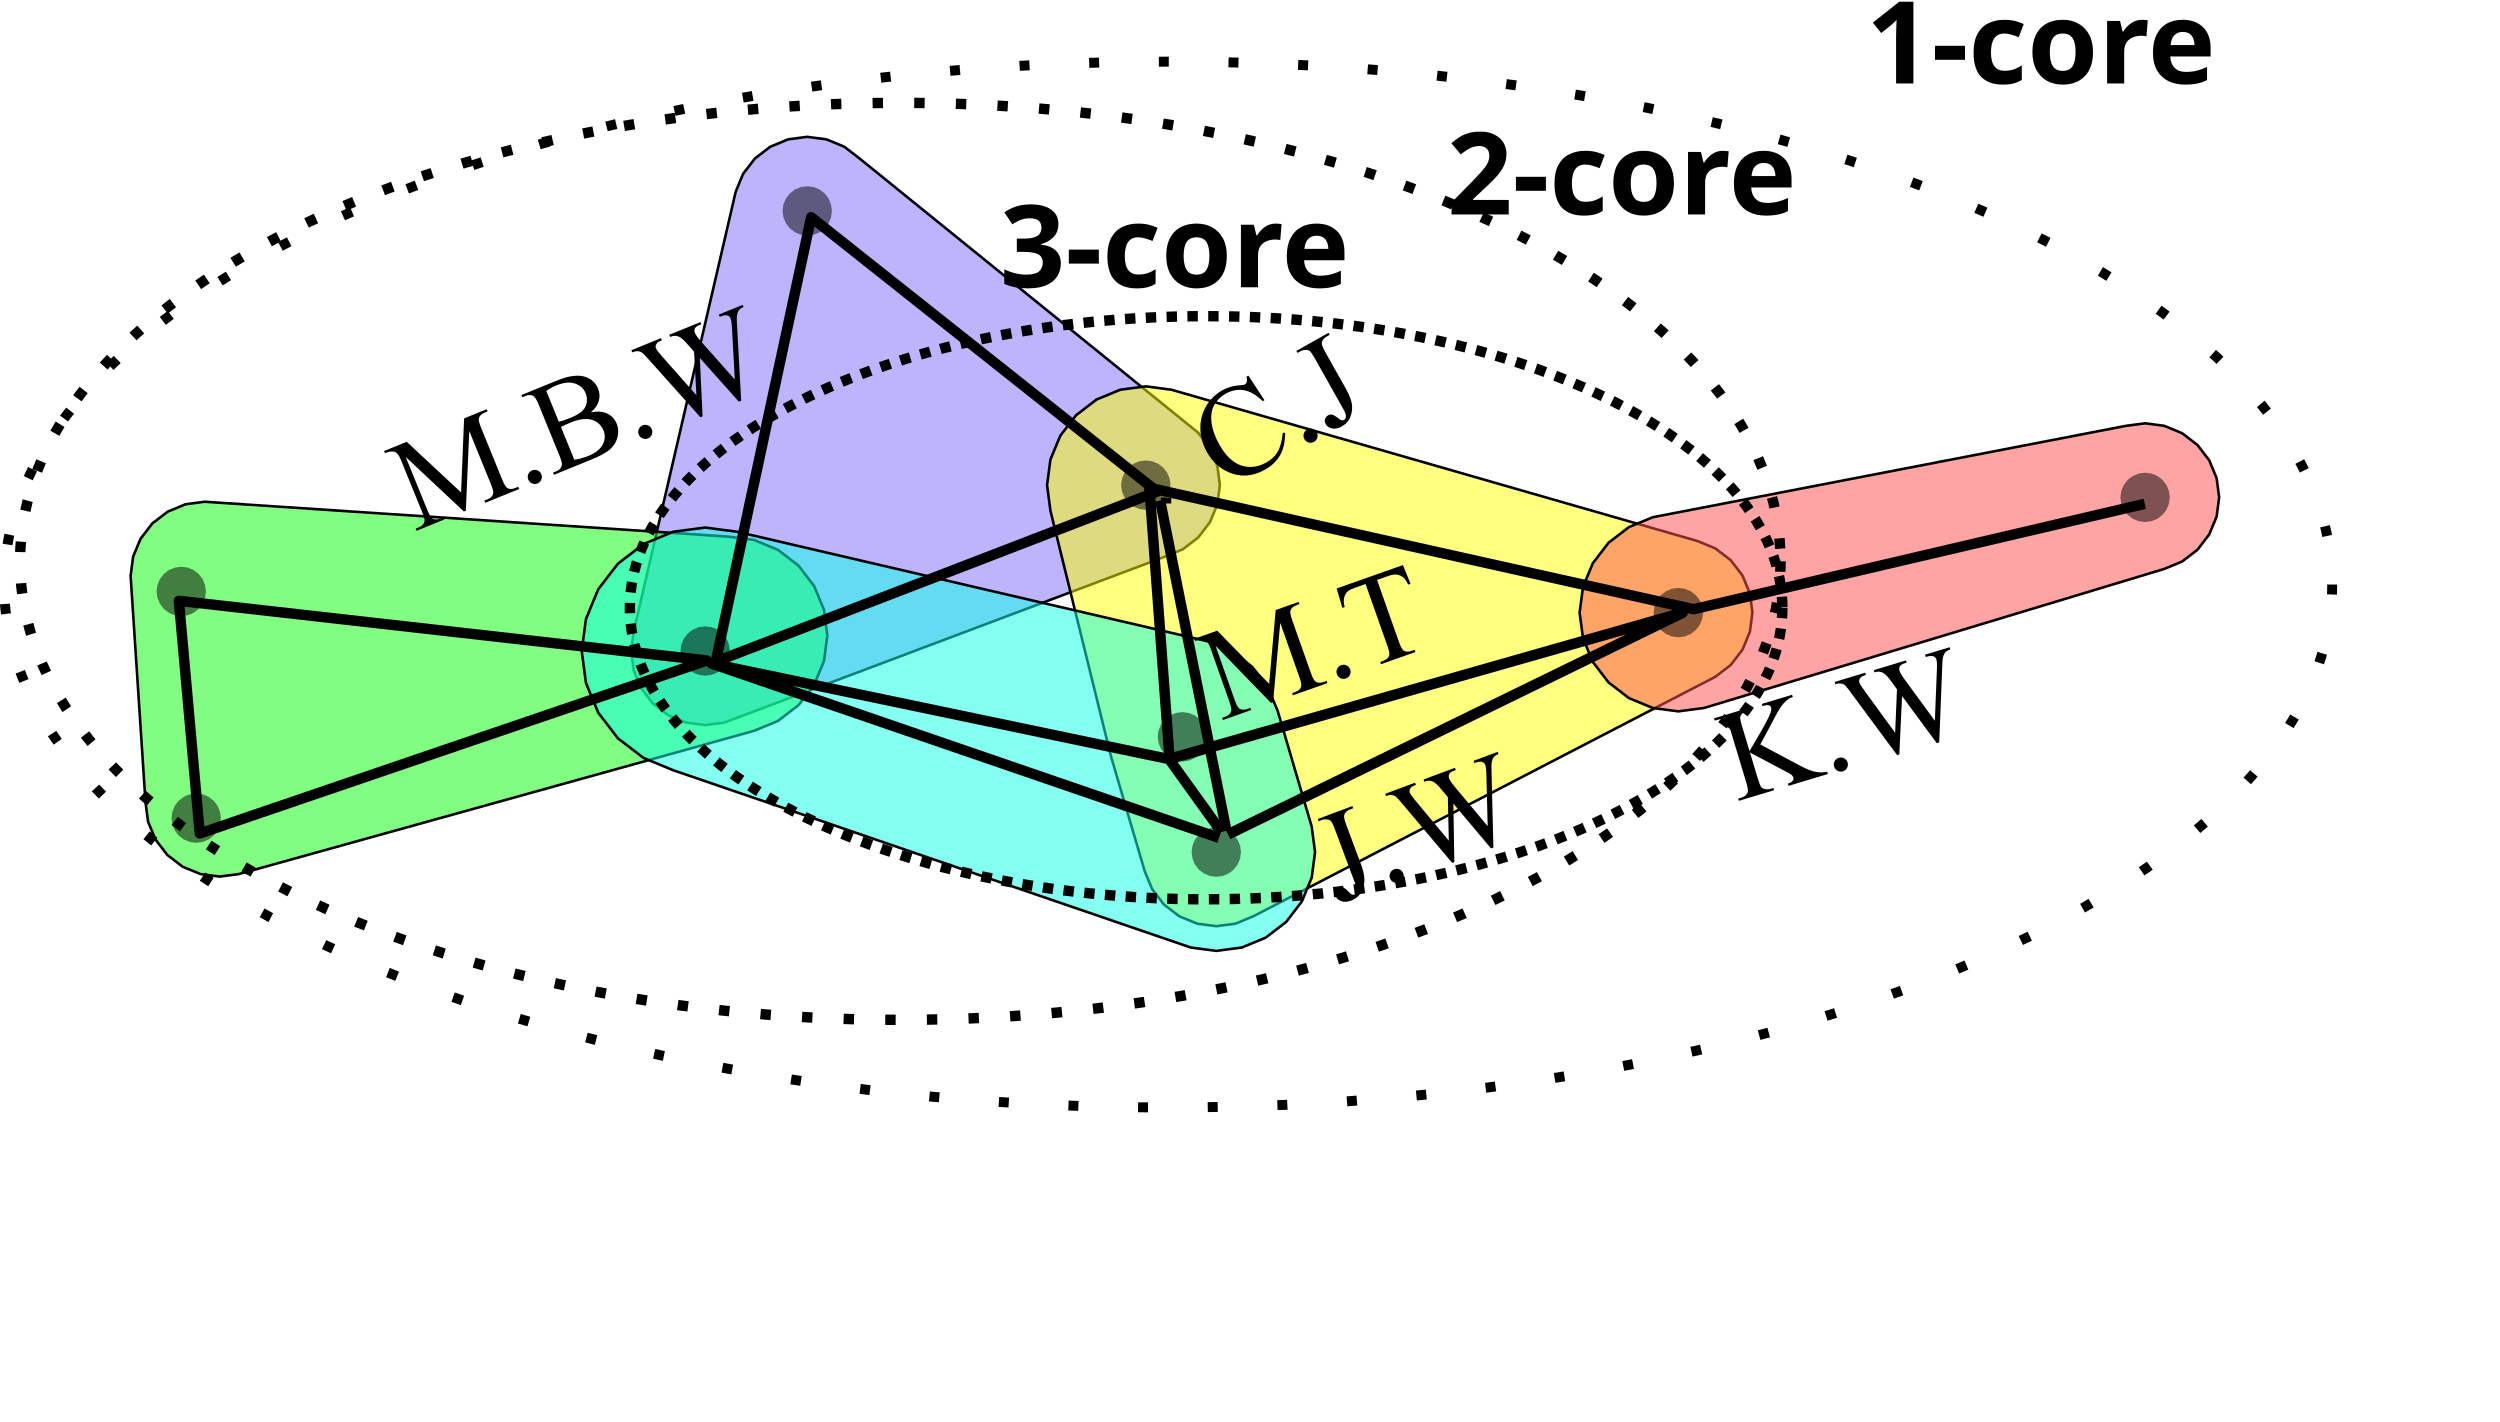
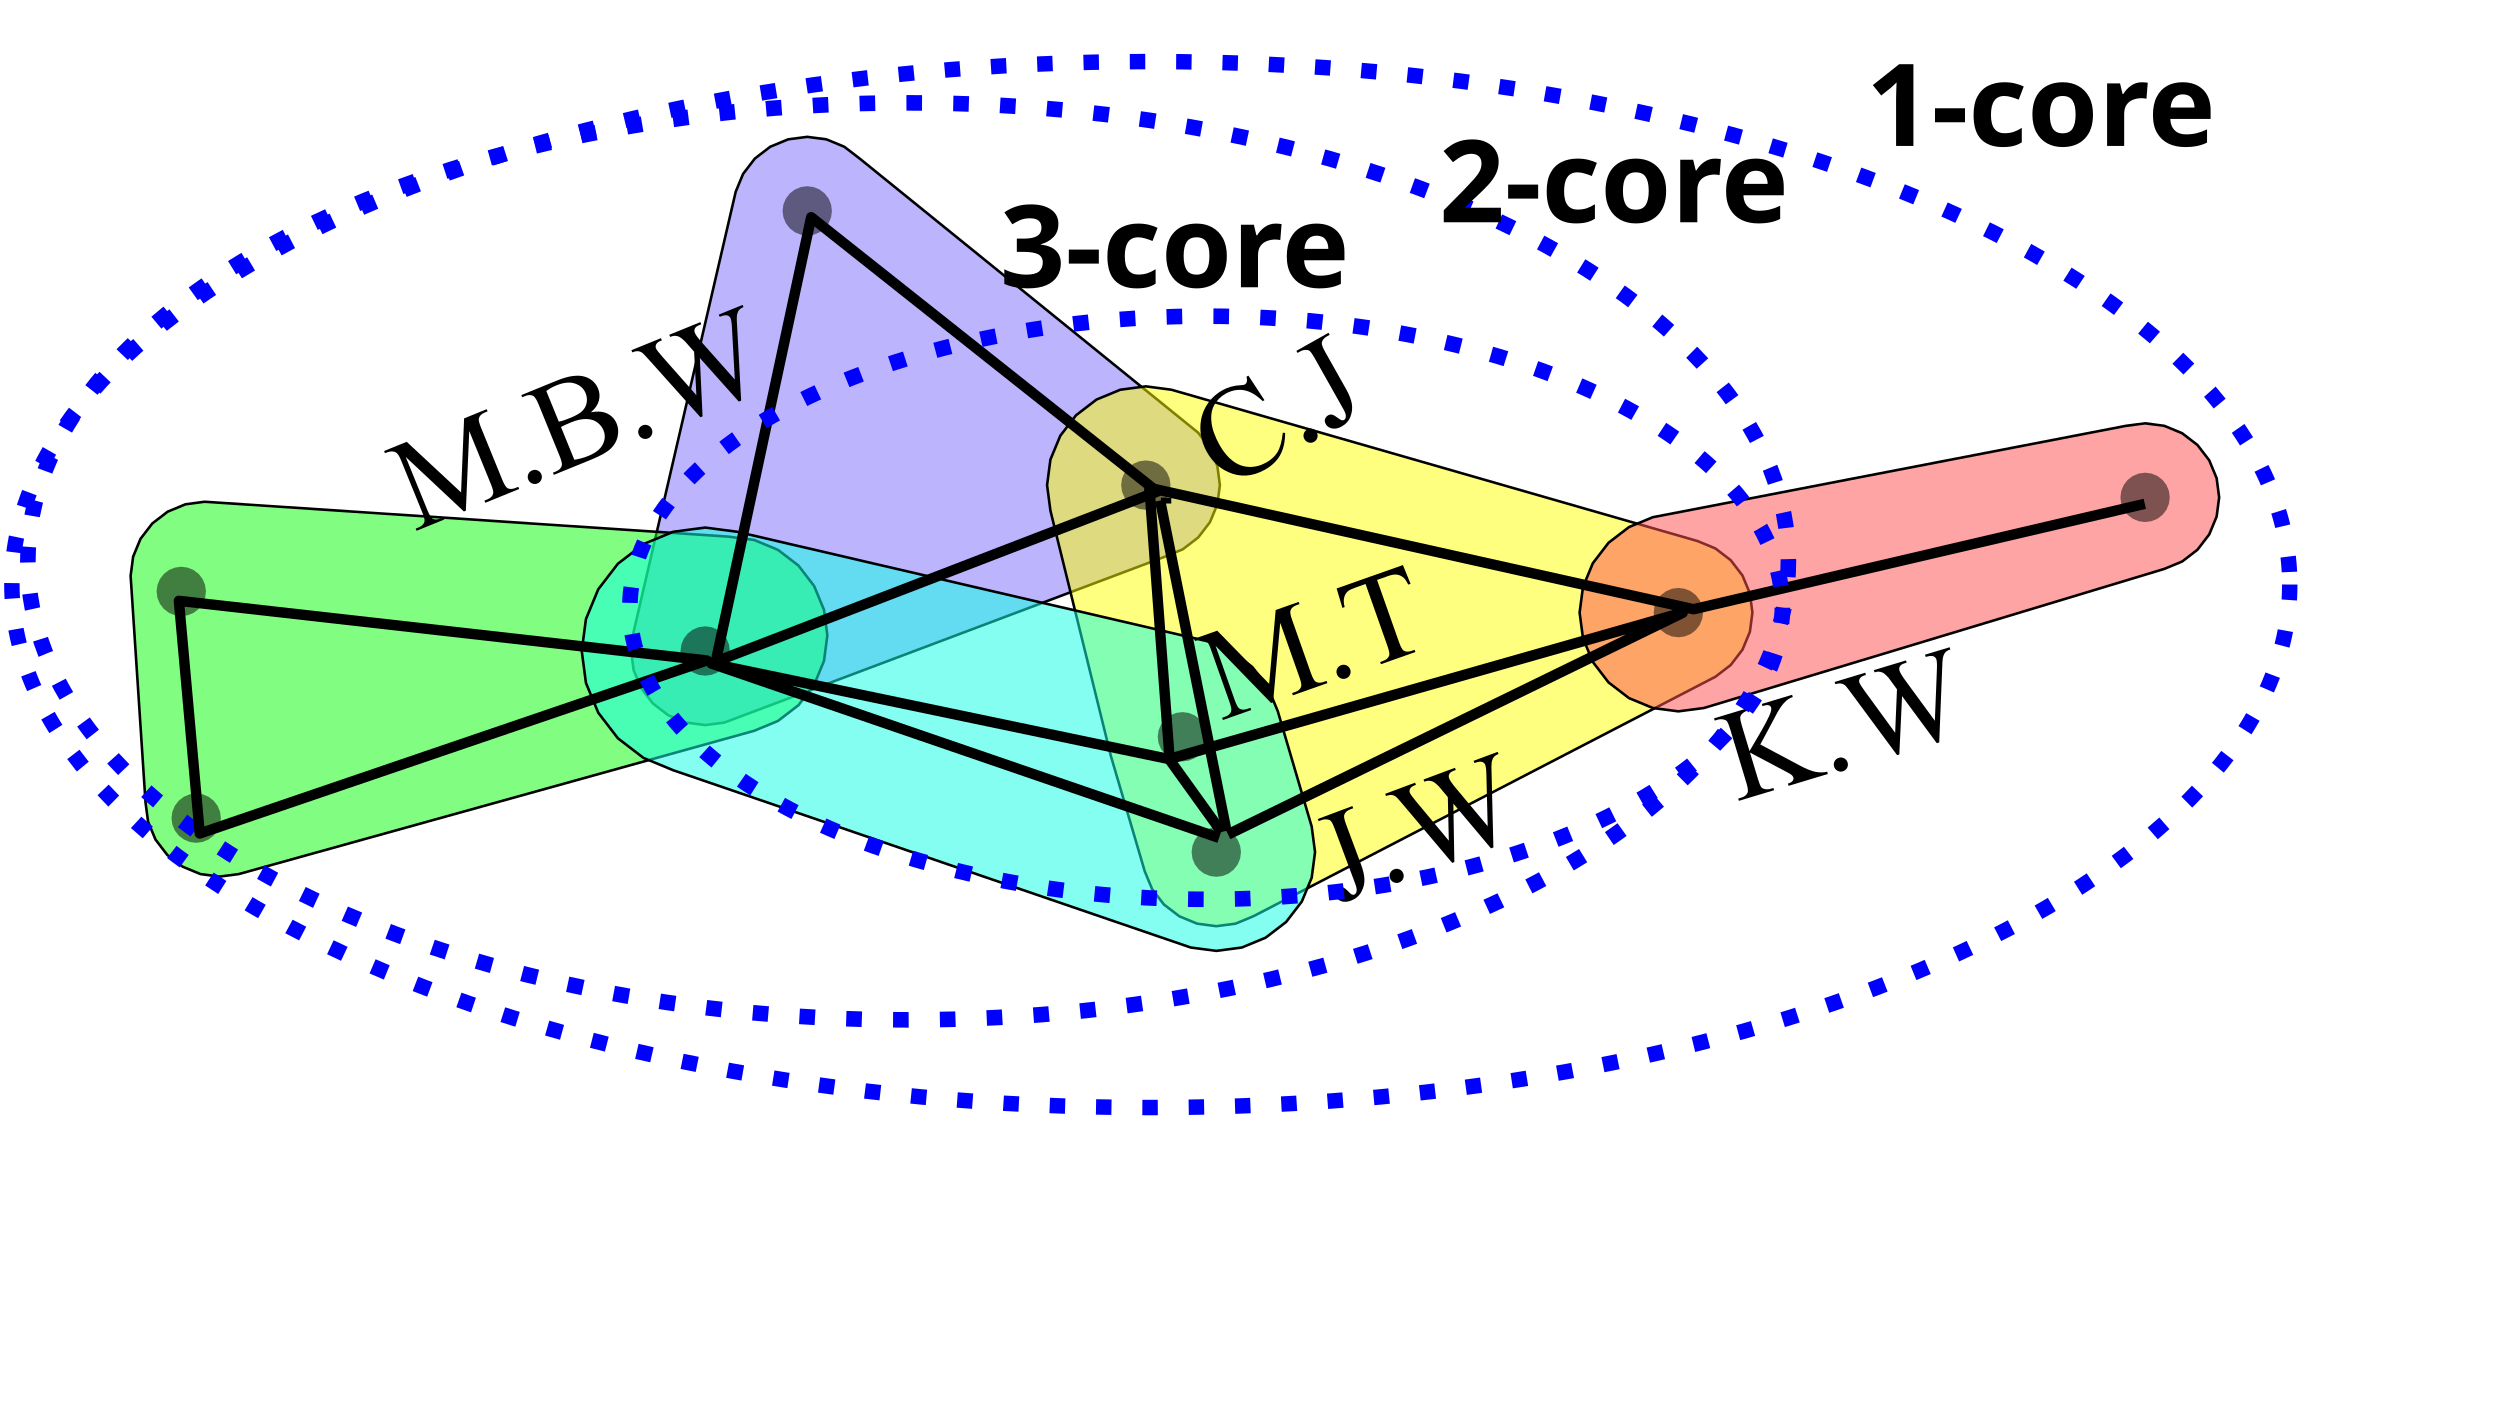
<svg xmlns="http://www.w3.org/2000/svg" version="1.1" id="svg98146" width="640.505" height="364.232" viewBox="0 0 640.505 364.232">
  <defs id="defs98150">
    <clipPath clipPathUnits="userSpaceOnUse" id="clipPath98164">
      <path d="M 0.309,0 H 446.707 V 274 H 0.309 Z" id="path98162" />
    </clipPath>
    <clipPath clipPathUnits="userSpaceOnUse" id="clipPath98172">
      <path d="M 0,0 H 481 V 274 H 0 Z" id="path98170" />
    </clipPath>
    <clipPath clipPathUnits="userSpaceOnUse" id="clipPath98190">
      <path d="M 0,0 H 481 V 274 H 0 Z" id="path98188" />
    </clipPath>
    <clipPath clipPathUnits="userSpaceOnUse" id="clipPath98208">
      <path d="M 0,0 H 481 V 274 H 0 Z" id="path98206" />
    </clipPath>
    <clipPath clipPathUnits="userSpaceOnUse" id="clipPath98226">
      <path d="M 4.809,0 H 451.207 V 274 H 4.809 Z" id="path98224" />
    </clipPath>
    <clipPath clipPathUnits="userSpaceOnUse" id="clipPath98234">
      <path d="M 0,0 H 481 V 274 H 0 Z" id="path98232" />
    </clipPath>
    <clipPath clipPathUnits="userSpaceOnUse" id="clipPath98252">
      <path d="M 0.309,0 H 446.707 V 274 H 0.309 Z" id="path98250" />
    </clipPath>
    <clipPath clipPathUnits="userSpaceOnUse" id="clipPath98260">
      <path d="M 0,0 H 481 V 274 H 0 Z" id="path98258" />
    </clipPath>
    <clipPath clipPathUnits="userSpaceOnUse" id="clipPath98278">
      <path d="M 0,0 H 481 V 274 H 0 Z" id="path98276" />
    </clipPath>
    <clipPath clipPathUnits="userSpaceOnUse" id="clipPath98294">
      <path d="M 0,0 H 481 V 274 H 0 Z" id="path98292" />
    </clipPath>
    <clipPath clipPathUnits="userSpaceOnUse" id="clipPath98310">
      <path d="M 0,0 H 481 V 274 H 0 Z" id="path98308" />
    </clipPath>
    <clipPath clipPathUnits="userSpaceOnUse" id="clipPath98326">
      <path d="M 0,0 H 481 V 274 H 0 Z" id="path98324" />
    </clipPath>
    <clipPath clipPathUnits="userSpaceOnUse" id="clipPath98342">
      <path d="M 0,0 H 481 V 274 H 0 Z" id="path98340" />
    </clipPath>
    <clipPath clipPathUnits="userSpaceOnUse" id="clipPath98358">
      <path d="M 0,0 H 481 V 274 H 0 Z" id="path98356" />
    </clipPath>
    <clipPath clipPathUnits="userSpaceOnUse" id="clipPath98374">
      <path d="M 0,0 H 481 V 274 H 0 Z" id="path98372" />
    </clipPath>
    <clipPath clipPathUnits="userSpaceOnUse" id="clipPath98390">
      <path d="M 0,0 H 481 V 274 H 0 Z" id="path98388" />
    </clipPath>
    <clipPath clipPathUnits="userSpaceOnUse" id="clipPath98406">
      <path d="M 0,0 H 481 V 274 H 0 Z" id="path98404" />
    </clipPath>
  </defs>
  <g id="g98154" transform="matrix(1.333333,0,0,1.333333,0,9.1057935e-6)">
    <g id="g98156" />
    <g id="g98158">
      <g id="g98160" clip-path="url(#clipPath98164)">
        <g id="g98166">
          <g id="g98168" />
          <g id="g98182">
            <g clip-path="url(#clipPath98172)" id="g98180">
              <g id="g98178">
                <path d="m 121.754,121.406 -0.484,3.684 0.484,3.683 1.422,3.434 2.262,2.949 2.945,2.262 3.433,1.422 3.684,0.484 3.684,-0.484 84.671,-31.879 3.43,-1.422 2.949,-2.262 2.262,-2.945 1.422,-3.434 0.484,-3.683 -0.484,-3.684 -1.422,-3.433 -2.262,-2.946 -65.058,-52.691 -2.946,-2.262 -3.433,-1.422 -3.684,-0.484 -3.683,0.484 -3.434,1.422 -2.945,2.262 -2.262,2.945 -1.422,3.434 z" style="fill:#8578fd;fill-opacity:0.549;fill-rule:nonzero;stroke:none" id="path98174" />
                <path d="m 121.754,121.406 -0.484,3.684 0.484,3.683 1.422,3.434 2.262,2.949 2.945,2.262 3.433,1.422 3.684,0.484 3.684,-0.484 84.671,-31.879 3.43,-1.422 2.949,-2.262 2.262,-2.945 1.422,-3.434 0.484,-3.683 -0.484,-3.684 -1.422,-3.433 -2.262,-2.946 -65.058,-52.691 -2.946,-2.262 -3.433,-1.422 -3.684,-0.484 -3.683,0.484 -3.434,1.422 -2.945,2.262 -2.262,2.945 -1.422,3.434 z" style="fill:none;stroke:#000000;stroke-width:0.5;stroke-linecap:butt;stroke-linejoin:round;stroke-miterlimit:4;stroke-dasharray:none;stroke-opacity:1" id="path98176" />
              </g>
            </g>
          </g>
        </g>
        <g id="g98184">
          <g id="g98186" />
          <g id="g98200">
            <g clip-path="url(#clipPath98190)" id="g98198">
              <g id="g98196">
                <path d="m 326.184,103.965 -101.102,-29.078 -4.91,-0.649 -4.914,0.649 -4.574,1.894 -3.93,3.016 -3.016,3.93 -1.898,4.578 -0.645,4.91 0.645,4.91 11.613,47.133 6.512,22.164 1.422,3.433 2.261,2.946 2.95,2.262 3.433,1.421 3.684,0.485 3.683,-0.485 3.43,-1.421 88.789,-46.024 2.946,-2.262 2.261,-2.949 1.422,-3.433 0.484,-3.684 -0.484,-3.684 -1.422,-3.429 -2.261,-2.95 -2.946,-2.261 z" style="fill:#ffff00;fill-opacity:0.5;fill-rule:nonzero;stroke:none" id="path98192" />
                <path d="m 326.184,103.965 -101.102,-29.078 -4.91,-0.649 -4.914,0.649 -4.574,1.894 -3.93,3.016 -3.016,3.93 -1.898,4.578 -0.645,4.91 0.645,4.91 11.613,47.133 6.512,22.164 1.422,3.433 2.261,2.946 2.95,2.262 3.433,1.421 3.684,0.485 3.683,-0.485 3.43,-1.421 88.789,-46.024 2.946,-2.262 2.261,-2.949 1.422,-3.433 0.484,-3.684 -0.484,-3.684 -1.422,-3.429 -2.261,-2.95 -2.946,-2.261 z" style="fill:none;stroke:#000000;stroke-width:0.5;stroke-linecap:butt;stroke-linejoin:round;stroke-miterlimit:4;stroke-dasharray:none;stroke-opacity:1" id="path98194" />
              </g>
            </g>
          </g>
        </g>
        <g id="g98202">
          <g id="g98204" />
          <g id="g98218">
            <g clip-path="url(#clipPath98208)" id="g98216">
              <g id="g98214">
                <path d="m 408.5,81.824 -90.91,17.559 -4.578,1.894 -3.93,3.016 -3.016,3.93 -1.894,4.578 -0.649,4.91 0.649,4.914 1.894,4.574 3.016,3.93 3.93,3.016 4.578,1.898 4.91,0.645 4.91,-0.645 88.457,-26.727 3.434,-1.421 2.945,-2.262 2.262,-2.945 1.422,-3.434 0.484,-3.684 -0.484,-3.683 -1.422,-3.434 -2.262,-2.945 -2.945,-2.262 -3.434,-1.422 -3.683,-0.484 z" style="fill:#fd5252;fill-opacity:0.525;fill-rule:nonzero;stroke:none" id="path98210" />
                <path d="m 408.5,81.824 -90.91,17.559 -4.578,1.894 -3.93,3.016 -3.016,3.93 -1.894,4.578 -0.649,4.91 0.649,4.914 1.894,4.574 3.016,3.93 3.93,3.016 4.578,1.898 4.91,0.645 4.91,-0.645 88.457,-26.727 3.434,-1.421 2.945,-2.262 2.262,-2.945 1.422,-3.434 0.484,-3.684 -0.484,-3.683 -1.422,-3.434 -2.262,-2.945 -2.945,-2.262 -3.434,-1.422 -3.683,-0.484 z" style="fill:none;stroke:#000000;stroke-width:0.5;stroke-linecap:butt;stroke-linejoin:round;stroke-miterlimit:4;stroke-dasharray:none;stroke-opacity:1" id="path98212" />
              </g>
            </g>
          </g>
        </g>
      </g>
    </g>
    <g id="g98220">
      <g id="g98222" clip-path="url(#clipPath98226)">
        <g id="g98228">
          <g id="g98230" />
          <g id="g98244">
            <g clip-path="url(#clipPath98234)" id="g98242">
              <g id="g98240">
                <path d="M 140,103.117 39.328,96.41 l -3.683,0.488 -3.43,1.422 -2.949,2.262 -2.262,2.945 -1.422,3.434 -0.484,3.684 2.867,43.558 0.488,3.684 1.422,3.433 2.262,2.95 2.945,2.261 3.434,1.422 3.683,0.485 3.684,-0.485 99.027,-27.531 4.578,-1.895 3.93,-3.015 3.016,-3.934 1.898,-4.574 0.645,-4.914 -0.645,-4.91 -1.898,-4.575 -3.016,-3.933 -3.93,-3.016 -4.578,-1.894 z" style="fill:#13fd13;fill-opacity:0.533;fill-rule:nonzero;stroke:none" id="path98236" />
                <path d="M 140,103.117 39.328,96.41 l -3.683,0.488 -3.43,1.422 -2.949,2.262 -2.262,2.945 -1.422,3.434 -0.484,3.684 2.867,43.558 0.488,3.684 1.422,3.433 2.262,2.95 2.945,2.261 3.434,1.422 3.683,0.485 3.684,-0.485 99.027,-27.531 4.578,-1.895 3.93,-3.015 3.016,-3.934 1.898,-4.574 0.645,-4.914 -0.645,-4.91 -1.898,-4.575 -3.016,-3.933 -3.93,-3.016 -4.578,-1.894 z" style="fill:none;stroke:#000000;stroke-width:0.5;stroke-linecap:butt;stroke-linejoin:round;stroke-miterlimit:4;stroke-dasharray:none;stroke-opacity:1" id="path98238" />
              </g>
            </g>
          </g>
        </g>
      </g>
    </g>
    <g id="g98246">
      <g id="g98248" clip-path="url(#clipPath98252)">
        <g id="g98254">
          <g id="g98256" />
          <g id="g98270">
            <g clip-path="url(#clipPath98260)" id="g98268">
              <g id="g98266">
                <path d="m 236.688,125.141 -4.579,-1.899 -90.468,-21.062 -6.141,-0.809 -6.141,0.809 -5.718,2.371 -4.914,3.769 -3.77,4.91 -2.367,5.723 -0.809,6.137 0.809,6.14 2.367,5.723 3.77,4.91 4.914,3.77 5.718,2.371 99.442,34.062 4.914,0.649 4.91,-0.649 4.574,-1.894 3.934,-3.016 3.015,-3.929 1.895,-4.579 0.645,-4.91 -0.645,-4.91 -6.516,-22.164 -1.894,-4.578 -3.016,-3.93 z" style="fill:#13fde2;fill-opacity:0.522;fill-rule:nonzero;stroke:none" id="path98262" />
                <path d="m 236.688,125.141 -4.579,-1.899 -90.468,-21.062 -6.141,-0.809 -6.141,0.809 -5.718,2.371 -4.914,3.769 -3.77,4.91 -2.367,5.723 -0.809,6.137 0.809,6.14 2.367,5.723 3.77,4.91 4.914,3.77 5.718,2.371 99.442,34.062 4.914,0.649 4.91,-0.649 4.574,-1.894 3.934,-3.016 3.015,-3.929 1.895,-4.579 0.645,-4.91 -0.645,-4.91 -6.516,-22.164 -1.894,-4.578 -3.016,-3.93 z" style="fill:none;stroke:#000000;stroke-width:0.5;stroke-linecap:butt;stroke-linejoin:round;stroke-miterlimit:4;stroke-dasharray:none;stroke-opacity:1" id="path98264" />
              </g>
            </g>
          </g>
        </g>
        <g id="g98272">
          <g id="g98274" />
          <g id="g98286">
            <g clip-path="url(#clipPath98278)" id="g98284">
              <g id="g98282">
                <path d="m 224.914,93.215 -0.16,-1.227 -0.477,-1.144 -0.754,-0.985 -0.98,-0.754 -1.145,-0.472 -1.226,-0.16 -1.231,0.16 -1.144,0.472 -0.981,0.754 -0.753,0.985 -0.473,1.144 -0.164,1.227 0.164,1.226 0.473,1.145 0.753,0.984 0.981,0.754 1.144,0.473 1.231,0.164 1.226,-0.164 1.145,-0.473 0.98,-0.754 0.754,-0.984 0.477,-1.145 z" style="fill:#000000;fill-opacity:0.5;fill-rule:nonzero;stroke:none" id="path98280" />
              </g>
            </g>
          </g>
        </g>
        <g id="g98288">
          <g id="g98290" />
          <g id="g98302">
            <g clip-path="url(#clipPath98294)" id="g98300">
              <g id="g98298">
                <path d="m 140.246,125.09 -0.164,-1.227 -0.473,-1.144 -0.754,-0.981 -0.984,-0.754 -1.144,-0.476 -1.227,-0.16 -1.227,0.16 -1.144,0.476 -0.984,0.754 -0.754,0.981 -0.473,1.144 -0.16,1.227 0.16,1.23 0.473,1.145 0.754,0.98 0.984,0.754 1.144,0.477 1.227,0.16 1.227,-0.16 1.144,-0.477 0.984,-0.754 0.754,-0.98 0.473,-1.145 z" style="fill:#000000;fill-opacity:0.5;fill-rule:nonzero;stroke:none" id="path98296" />
              </g>
            </g>
          </g>
        </g>
        <g id="g98304">
          <g id="g98306" />
          <g id="g98318">
            <g clip-path="url(#clipPath98310)" id="g98316">
              <g id="g98314">
                <path d="m 159.855,40.523 -0.16,-1.226 -0.472,-1.145 -0.754,-0.984 -0.985,-0.754 -1.144,-0.473 -1.227,-0.16 -1.226,0.16 -1.145,0.473 -0.984,0.754 -0.754,0.984 -0.473,1.145 -0.164,1.226 0.164,1.227 0.473,1.145 0.754,0.984 0.984,0.754 1.145,0.472 1.226,0.165 1.227,-0.165 1.144,-0.472 0.985,-0.754 0.754,-0.984 0.472,-1.145 z" style="fill:#000000;fill-opacity:0.5;fill-rule:nonzero;stroke:none" id="path98312" />
              </g>
            </g>
          </g>
        </g>
        <g id="g98320">
          <g id="g98322" />
          <g id="g98334">
            <g clip-path="url(#clipPath98326)" id="g98332">
              <g id="g98330">
                <path d="m 238.457,163.738 -0.16,-1.226 -0.477,-1.145 -0.754,-0.984 -0.98,-0.754 -1.145,-0.473 -1.226,-0.164 -1.231,0.164 -1.144,0.473 -0.981,0.754 -0.754,0.984 -0.476,1.145 -0.16,1.226 0.16,1.227 0.476,1.144 0.754,0.985 0.981,0.754 1.144,0.472 1.231,0.16 1.226,-0.16 1.145,-0.472 0.98,-0.754 0.754,-0.985 0.477,-1.144 z" style="fill:#000000;fill-opacity:0.5;fill-rule:nonzero;stroke:none" id="path98328" />
              </g>
            </g>
          </g>
        </g>
        <g id="g98336">
          <g id="g98338" />
          <g id="g98350">
            <g clip-path="url(#clipPath98342)" id="g98348">
              <g id="g98346">
                <path d="m 327.246,117.711 -0.164,-1.227 -0.473,-1.144 -0.754,-0.981 -0.984,-0.754 -1.144,-0.476 -1.227,-0.16 -1.227,0.16 -1.144,0.476 -0.984,0.754 -0.754,0.981 -0.473,1.144 -0.16,1.227 0.16,1.23 0.473,1.145 0.754,0.98 0.984,0.754 1.144,0.473 1.227,0.164 1.227,-0.164 1.144,-0.473 0.984,-0.754 0.754,-0.98 0.473,-1.145 z" style="fill:#000000;fill-opacity:0.5;fill-rule:nonzero;stroke:none" id="path98344" />
              </g>
            </g>
          </g>
        </g>
        <g id="g98352">
          <g id="g98354" />
          <g id="g98366">
            <g clip-path="url(#clipPath98358)" id="g98364">
              <g id="g98362">
                <path d="m 231.945,141.574 -0.164,-1.226 -0.472,-1.145 -0.754,-0.984 -0.985,-0.754 -1.144,-0.473 -1.227,-0.164 -1.226,0.164 -1.145,0.473 -0.984,0.754 -0.754,0.984 -0.473,1.145 -0.16,1.226 0.16,1.227 0.473,1.144 0.754,0.985 0.984,0.754 1.145,0.472 1.226,0.16 1.227,-0.16 1.144,-0.472 0.985,-0.754 0.754,-0.985 0.472,-1.144 z" style="fill:#000000;fill-opacity:0.5;fill-rule:nonzero;stroke:none" id="path98360" />
              </g>
            </g>
          </g>
        </g>
        <g id="g98368">
          <g id="g98370" />
          <g id="g98382">
            <g clip-path="url(#clipPath98374)" id="g98380">
              <g id="g98378">
                <path d="m 416.926,95.57 -0.16,-1.226 -0.473,-1.145 -0.754,-0.984 -0.984,-0.754 -1.145,-0.473 -1.226,-0.16 -1.227,0.16 -1.144,0.473 -0.985,0.754 -0.754,0.984 -0.472,1.145 -0.161,1.226 0.161,1.227 0.472,1.144 0.754,0.985 0.985,0.754 1.144,0.472 1.227,0.164 1.226,-0.164 1.145,-0.472 0.984,-0.754 0.754,-0.985 0.473,-1.144 z" style="fill:#000000;fill-opacity:0.5;fill-rule:nonzero;stroke:none" id="path98376" />
              </g>
            </g>
          </g>
        </g>
        <g id="g98384">
          <g id="g98386" />
          <g id="g98398">
            <g clip-path="url(#clipPath98390)" id="g98396">
              <g id="g98394">
                <path d="m 42.441,157.203 -0.16,-1.226 -0.472,-1.145 -0.754,-0.98 -0.985,-0.754 -1.144,-0.477 -1.227,-0.16 -1.226,0.16 -1.145,0.477 -0.984,0.754 -0.754,0.98 -0.473,1.145 -0.164,1.226 0.164,1.231 0.473,1.144 0.754,0.981 0.984,0.754 1.145,0.472 1.226,0.164 1.227,-0.164 1.144,-0.472 0.985,-0.754 0.754,-0.981 0.472,-1.144 z" style="fill:#000000;fill-opacity:0.5;fill-rule:nonzero;stroke:none" id="path98392" />
              </g>
            </g>
          </g>
        </g>
        <g id="g98400">
          <g id="g98402" />
          <g id="g98414">
            <g clip-path="url(#clipPath98406)" id="g98412">
              <g id="g98410">
                <path d="m 39.574,113.645 -0.164,-1.227 -0.472,-1.145 -0.754,-0.984 -0.981,-0.754 -1.144,-0.472 -1.231,-0.165 -1.226,0.165 -1.145,0.472 -0.98,0.754 -0.754,0.984 -0.477,1.145 -0.16,1.227 0.16,1.226 0.477,1.145 0.754,0.984 0.98,0.754 1.145,0.473 1.226,0.16 1.231,-0.16 1.144,-0.473 0.981,-0.754 0.754,-0.984 0.472,-1.145 z" style="fill:#000000;fill-opacity:0.5;fill-rule:nonzero;stroke:none" id="path98408" />
              </g>
            </g>
          </g>
        </g>
        <g id="g117397" transform="rotate(-29.37695,236.3738,90.49202)">
          <path d="m 248.414,76.254 0.379,5.625 h -0.379 c -0.508,-1.684 -1.226,-2.895 -2.16,-3.637 -0.938,-0.738 -2.059,-1.109 -3.367,-1.109 -1.102,0 -2.094,0.281 -2.981,0.836 -0.89,0.558 -1.586,1.449 -2.093,2.668 -0.508,1.218 -0.762,2.738 -0.762,4.551 0,1.5 0.238,2.796 0.719,3.894 0.48,1.102 1.203,1.941 2.168,2.527 0.96,0.586 2.062,0.879 3.3,0.879 1.075,0 2.024,-0.226 2.844,-0.687 0.82,-0.461 1.727,-1.375 2.711,-2.742 l 0.379,0.242 c -0.832,1.476 -1.801,2.554 -2.906,3.238 -1.11,0.684 -2.422,1.024 -3.942,1.024 -2.742,0 -4.867,-1.016 -6.371,-3.051 -1.125,-1.516 -1.687,-3.297 -1.687,-5.348 0,-1.652 0.367,-3.172 1.109,-4.555 0.742,-1.382 1.762,-2.453 3.059,-3.214 1.296,-0.758 2.718,-1.141 4.257,-1.141 1.196,0 2.375,0.293 3.539,0.879 0.34,0.18 0.583,0.265 0.731,0.265 0.219,0 0.41,-0.074 0.574,-0.23 0.211,-0.219 0.36,-0.523 0.453,-0.914 z" style="fill:#000000;fill-opacity:1;fill-rule:nonzero;stroke:none" id="path98416" />
          <path d="m 253.164,90.816 c 0.383,0 0.703,0.133 0.965,0.399 0.258,0.265 0.391,0.582 0.391,0.957 0,0.375 -0.133,0.691 -0.399,0.957 -0.266,0.266 -0.582,0.398 -0.957,0.398 -0.375,0 -0.695,-0.132 -0.961,-0.398 -0.265,-0.266 -0.394,-0.582 -0.394,-0.957 0,-0.383 0.129,-0.703 0.394,-0.965 0.266,-0.258 0.586,-0.391 0.961,-0.391 z" style="fill:#000000;fill-opacity:1;fill-rule:nonzero;stroke:none" id="path98418" />
          <path d="m 258.781,77.082 v -0.453 h 7.09 v 0.453 h -0.598 c -0.675,0 -1.168,0.199 -1.476,0.598 -0.195,0.261 -0.293,0.886 -0.293,1.879 v 8.093 c 0,1.246 -0.137,2.254 -0.41,3.028 -0.274,0.773 -0.742,1.449 -1.41,2.023 -0.668,0.574 -1.473,0.86 -2.414,0.86 -0.766,0 -1.372,-0.188 -1.809,-0.567 -0.441,-0.379 -0.66,-0.812 -0.66,-1.301 0,-0.398 0.101,-0.699 0.304,-0.906 0.27,-0.25 0.583,-0.375 0.942,-0.375 0.258,0 0.492,0.086 0.699,0.258 0.207,0.172 0.469,0.625 0.789,1.363 0.188,0.442 0.426,0.66 0.723,0.66 0.219,0 0.422,-0.132 0.613,-0.402 0.192,-0.266 0.289,-0.742 0.289,-1.43 V 79.559 c 0,-0.836 -0.055,-1.387 -0.16,-1.661 -0.082,-0.203 -0.254,-0.375 -0.512,-0.523 -0.351,-0.195 -0.718,-0.293 -1.109,-0.293 z" style="fill:#000000;fill-opacity:1;fill-rule:nonzero;stroke:none" id="path98420" />
        </g>
        <g id="g109129" transform="rotate(-21.9743,118.3293,219.3744)">
          <path d="m 136.57,96.16 -6.445,-13.906 0.039,11.062 c 0.004,1.016 0.117,1.649 0.336,1.903 0.301,0.34 0.777,0.508 1.43,0.504 h 0.586 v 0.453 l -5.762,0.019 v -0.453 l 0.586,-0.004 c 0.699,0 1.195,-0.215 1.488,-0.636 0.176,-0.262 0.266,-0.856 0.262,-1.782 l -0.039,-10.816 c 0,-0.731 -0.086,-1.262 -0.246,-1.586 -0.117,-0.234 -0.328,-0.434 -0.633,-0.59 -0.305,-0.16 -0.797,-0.238 -1.473,-0.234 v -0.453 l 4.688,-0.016 6.051,12.93 5.863,-12.973 4.687,-0.016 v 0.454 l -0.574,0.003 c -0.707,0 -1.203,0.215 -1.496,0.641 -0.18,0.262 -0.27,0.856 -0.266,1.781 l 0.039,10.817 c 0.004,1.015 0.122,1.648 0.348,1.902 0.301,0.34 0.777,0.508 1.43,0.508 l 0.574,-0.004 v 0.453 l -7.031,0.024 v -0.454 h 0.586 c 0.707,-0.003 1.203,-0.214 1.488,-0.64 0.176,-0.258 0.266,-0.852 0.262,-1.781 l -0.039,-11.063 -6.336,13.953 z" style="fill:#000000;fill-opacity:1;fill-rule:nonzero;stroke:none" id="path98422" />
          <path d="m 151.688,93.742 c 0.382,-0.004 0.703,0.129 0.964,0.395 0.262,0.261 0.395,0.582 0.395,0.957 0,0.371 -0.129,0.691 -0.395,0.957 -0.261,0.265 -0.582,0.402 -0.957,0.402 -0.375,0 -0.695,-0.133 -0.961,-0.394 -0.265,-0.266 -0.398,-0.586 -0.398,-0.957 0,-0.383 0.129,-0.704 0.391,-0.965 0.265,-0.262 0.586,-0.395 0.961,-0.395 z" style="fill:#000000;fill-opacity:1;fill-rule:nonzero;stroke:none" id="path98424" />
          <path d="m 166.336,87.609 c 1.152,0.239 2.012,0.629 2.582,1.164 0.793,0.747 1.191,1.661 1.195,2.743 0.004,0.82 -0.254,1.609 -0.773,2.363 -0.52,0.754 -1.231,1.309 -2.141,1.656 -0.902,0.352 -2.289,0.528 -4.152,0.535 l -7.813,0.028 v -0.453 l 0.625,-0.004 c 0.688,0 1.184,-0.223 1.485,-0.661 0.187,-0.289 0.277,-0.894 0.273,-1.82 l -0.035,-10.695 c -0.004,-1.024 -0.125,-1.672 -0.363,-1.938 -0.321,-0.359 -0.789,-0.535 -1.414,-0.535 l -0.625,0.004 -0.004,-0.453 7.156,-0.027 c 1.336,-0.004 2.402,0.089 3.207,0.285 1.223,0.289 2.16,0.804 2.805,1.547 0.644,0.742 0.969,1.597 0.972,2.566 0.004,0.828 -0.246,1.57 -0.75,2.231 -0.503,0.656 -1.246,1.144 -2.23,1.464 z m -6.395,-0.636 c 0.301,0.058 0.641,0.101 1.028,0.129 0.386,0.023 0.812,0.035 1.277,0.031 1.192,-0.004 2.082,-0.133 2.68,-0.391 0.597,-0.258 1.054,-0.652 1.371,-1.179 0.312,-0.532 0.473,-1.114 0.469,-1.739 -0.004,-0.969 -0.403,-1.793 -1.192,-2.472 -0.793,-0.68 -1.945,-1.02 -3.461,-1.012 -0.812,0 -1.543,0.094 -2.195,0.277 z m 0.028,7.91 c 0.941,0.219 1.875,0.324 2.793,0.32 1.472,-0.004 2.597,-0.34 3.367,-1.004 0.773,-0.668 1.156,-1.488 1.152,-2.465 -0.004,-0.644 -0.179,-1.261 -0.535,-1.855 -0.348,-0.59 -0.922,-1.055 -1.711,-1.395 -0.789,-0.339 -1.765,-0.507 -2.93,-0.504 -0.507,0 -0.937,0.012 -1.296,0.032 -0.36,0.015 -0.645,0.043 -0.864,0.082 z" style="fill:#000000;fill-opacity:1;fill-rule:nonzero;stroke:none" id="path98426" />
          <path d="m 174.613,93.66 c 0.383,0 0.703,0.133 0.965,0.399 0.262,0.261 0.391,0.578 0.395,0.953 0,0.375 -0.133,0.691 -0.395,0.961 -0.262,0.265 -0.582,0.398 -0.957,0.398 -0.375,0.004 -0.695,-0.129 -0.961,-0.394 -0.265,-0.262 -0.398,-0.582 -0.398,-0.954 -0.004,-0.382 0.129,-0.707 0.39,-0.968 0.266,-0.262 0.586,-0.391 0.961,-0.395 z" style="fill:#000000;fill-opacity:1;fill-rule:nonzero;stroke:none" id="path98428" />
          <path d="m 201.09,79.383 v 0.453 c -0.43,0 -0.781,0.082 -1.047,0.238 -0.27,0.153 -0.523,0.442 -0.77,0.867 -0.16,0.286 -0.414,0.965 -0.761,2.039 l -4.567,13.36 -0.488,0.004 -3.809,-10.574 -3.71,10.597 -0.442,0.004 -4.965,-13.73 c -0.371,-1.024 -0.605,-1.629 -0.703,-1.817 -0.164,-0.308 -0.387,-0.535 -0.668,-0.687 -0.281,-0.149 -0.66,-0.223 -1.144,-0.223 v -0.453 l 6.129,-0.02 v 0.454 h -0.293 c -0.43,0.003 -0.758,0.101 -0.985,0.296 -0.226,0.196 -0.34,0.434 -0.34,0.707 0,0.29 0.184,0.942 0.543,1.965 l 3.289,9.282 2.723,-7.907 -0.492,-1.394 -0.395,-1.11 c -0.172,-0.402 -0.367,-0.761 -0.578,-1.07 -0.105,-0.152 -0.238,-0.285 -0.39,-0.391 -0.204,-0.144 -0.411,-0.25 -0.618,-0.312 -0.152,-0.051 -0.394,-0.074 -0.73,-0.074 v -0.453 l 6.445,-0.02 v 0.453 h -0.441 c -0.453,0.004 -0.789,0.102 -0.996,0.297 -0.211,0.195 -0.317,0.461 -0.317,0.793 0.004,0.418 0.188,1.141 0.559,2.172 l 3.203,8.988 3.117,-9.133 c 0.356,-1.007 0.535,-1.707 0.531,-2.097 0,-0.188 -0.058,-0.364 -0.179,-0.524 -0.117,-0.164 -0.266,-0.277 -0.449,-0.343 -0.305,-0.114 -0.707,-0.168 -1.207,-0.168 v -0.454 z" style="fill:#000000;fill-opacity:1;fill-rule:nonzero;stroke:none" id="path98430" />
        </g>
        <g id="g117417" transform="rotate(-4.64867,382.3186,281.2367)">
          <path d="m 349.586,139.934 7.238,4.648 c 1.188,0.766 2.168,1.254 2.938,1.461 0.769,0.207 1.504,0.258 2.207,0.152 l 0.094,0.446 -7.7,1.656 -0.093,-0.445 c 0.46,-0.098 0.777,-0.247 0.945,-0.446 0.172,-0.199 0.234,-0.394 0.195,-0.586 -0.043,-0.191 -0.117,-0.351 -0.226,-0.488 -0.106,-0.133 -0.414,-0.363 -0.926,-0.687 l -6.774,-4.325 1.125,5.219 c 0.176,0.82 0.344,1.348 0.5,1.59 0.121,0.18 0.325,0.316 0.61,0.402 0.386,0.117 0.769,0.137 1.152,0.055 l 0.547,-0.121 0.098,0.445 -6.903,1.485 -0.093,-0.446 0.574,-0.121 c 0.668,-0.144 1.113,-0.445 1.332,-0.898 0.137,-0.297 0.097,-0.93 -0.11,-1.899 l -2.25,-10.457 c -0.175,-0.816 -0.343,-1.351 -0.507,-1.601 -0.121,-0.172 -0.321,-0.305 -0.598,-0.395 -0.391,-0.113 -0.777,-0.129 -1.16,-0.047 l -0.574,0.121 -0.094,-0.441 6.898,-1.484 0.098,0.441 -0.551,0.117 c -0.375,0.082 -0.719,0.25 -1.027,0.512 -0.219,0.18 -0.348,0.406 -0.391,0.68 -0.039,0.277 0.028,0.812 0.199,1.605 l 1.063,4.953 c 0.129,-0.183 0.562,-0.808 1.308,-1.867 1.899,-2.672 3.016,-4.426 3.356,-5.254 0.144,-0.363 0.191,-0.664 0.141,-0.906 -0.039,-0.184 -0.161,-0.324 -0.356,-0.426 -0.195,-0.105 -0.496,-0.113 -0.894,-0.027 l -0.368,0.078 -0.093,-0.442 5.941,-1.277 0.094,0.441 c -0.348,0.083 -0.656,0.2 -0.926,0.352 -0.266,0.148 -0.578,0.391 -0.941,0.734 -0.36,0.336 -0.778,0.852 -1.262,1.539 -0.141,0.196 -0.777,1.184 -1.899,2.965 z" style="fill:#000000;fill-opacity:1;fill-rule:nonzero;stroke:none" id="path98432" />
          <path d="m 364.418,143.711 c 0.375,-0.078 0.715,-0.016 1.027,0.187 0.309,0.204 0.504,0.489 0.582,0.852 0.078,0.367 0.016,0.707 -0.187,1.02 -0.203,0.316 -0.485,0.511 -0.852,0.593 -0.367,0.078 -0.707,0.016 -1.023,-0.187 -0.313,-0.207 -0.508,-0.488 -0.586,-0.856 -0.082,-0.371 -0.02,-0.715 0.18,-1.023 0.207,-0.313 0.492,-0.508 0.859,-0.586 z" style="fill:#000000;fill-opacity:1;fill-rule:nonzero;stroke:none" id="path98434" />
          <path d="m 387.367,124.262 0.094,0.441 c -0.422,0.094 -0.746,0.242 -0.977,0.453 -0.23,0.203 -0.421,0.539 -0.57,1.004 -0.098,0.313 -0.207,1.031 -0.324,2.156 l -1.703,14.016 -0.477,0.102 -5.918,-9.555 -1.433,11.137 -0.434,0.093 -7.699,-12.406 c -0.574,-0.926 -0.93,-1.469 -1.063,-1.633 -0.222,-0.265 -0.488,-0.441 -0.797,-0.531 -0.304,-0.09 -0.691,-0.082 -1.164,0.02 l -0.093,-0.442 5.992,-1.293 0.094,0.446 -0.286,0.062 c -0.421,0.09 -0.722,0.254 -0.906,0.492 -0.18,0.239 -0.238,0.492 -0.183,0.762 0.062,0.281 0.375,0.883 0.937,1.809 l 5.141,8.402 1.027,-8.301 -0.77,-1.262 -0.617,-1 c -0.254,-0.363 -0.515,-0.671 -0.789,-0.929 -0.136,-0.129 -0.289,-0.231 -0.461,-0.301 -0.23,-0.102 -0.453,-0.16 -0.668,-0.18 -0.16,-0.015 -0.402,0.012 -0.73,0.078 l -0.094,-0.441 6.301,-1.356 0.094,0.442 -0.43,0.094 c -0.445,0.097 -0.75,0.261 -0.918,0.496 -0.164,0.238 -0.211,0.515 -0.141,0.843 0.086,0.407 0.418,1.075 0.996,2.008 l 4.993,8.129 1.16,-9.578 c 0.14,-1.062 0.168,-1.781 0.086,-2.164 -0.039,-0.184 -0.133,-0.34 -0.285,-0.473 -0.149,-0.136 -0.321,-0.218 -0.508,-0.242 -0.324,-0.047 -0.731,-0.019 -1.215,0.086 l -0.098,-0.445 z" style="fill:#000000;fill-opacity:1;fill-rule:nonzero;stroke:none" id="path98436" />
        </g>
        <g id="g117407" transform="rotate(-19.45704,252.4235,123.5975)">
          <path d="m 240.883,131.703 -6.399,-13.93 v 11.063 c 0,1.016 0.114,1.648 0.332,1.902 0.301,0.34 0.778,0.512 1.426,0.512 h 0.586 v 0.453 h -5.762 v -0.453 h 0.586 c 0.703,0 1.2,-0.211 1.493,-0.633 0.179,-0.262 0.265,-0.855 0.265,-1.781 V 118.02 c 0,-0.735 -0.078,-1.262 -0.242,-1.586 -0.113,-0.239 -0.324,-0.438 -0.629,-0.594 -0.305,-0.16 -0.793,-0.238 -1.473,-0.238 v -0.454 h 4.688 l 6.008,12.954 5.906,-12.954 h 4.687 v 0.454 h -0.574 c -0.703,0 -1.203,0.211 -1.5,0.636 -0.179,0.258 -0.269,0.852 -0.269,1.782 v 10.816 c 0,1.016 0.117,1.648 0.343,1.902 0.301,0.34 0.778,0.512 1.426,0.512 h 0.574 v 0.453 h -7.031 v -0.453 h 0.586 c 0.711,0 1.207,-0.211 1.492,-0.633 0.18,-0.262 0.266,-0.855 0.266,-1.781 v -11.063 l -6.383,13.93 z" style="fill:#000000;fill-opacity:1;fill-rule:nonzero;stroke:none" id="path98438" />
          <path d="m 256.008,129.336 c 0.383,0 0.703,0.133 0.965,0.398 0.261,0.262 0.39,0.582 0.39,0.957 0,0.372 -0.133,0.692 -0.398,0.957 -0.262,0.266 -0.582,0.399 -0.957,0.399 -0.375,0 -0.695,-0.133 -0.961,-0.399 -0.262,-0.265 -0.395,-0.585 -0.395,-0.957 0,-0.382 0.133,-0.707 0.395,-0.964 0.266,-0.262 0.586,-0.391 0.961,-0.391 z" style="fill:#000000;fill-opacity:1;fill-rule:nonzero;stroke:none" id="path98440" />
          <path d="m 273.598,115.148 0.183,3.883 h -0.465 c -0.089,-0.683 -0.211,-1.172 -0.363,-1.465 -0.254,-0.472 -0.59,-0.82 -1.008,-1.043 -0.418,-0.226 -0.972,-0.335 -1.656,-0.335 h -2.332 v 12.648 c 0,1.016 0.109,1.648 0.332,1.902 0.309,0.34 0.785,0.512 1.426,0.512 h 0.574 v 0.453 h -7.019 v -0.453 h 0.585 c 0.7,0 1.2,-0.211 1.493,-0.633 0.175,-0.262 0.265,-0.855 0.265,-1.781 v -12.648 h -1.988 c -0.773,0 -1.324,0.054 -1.648,0.171 -0.422,0.153 -0.786,0.45 -1.086,0.891 -0.301,0.438 -0.481,1.031 -0.536,1.781 h -0.464 l 0.195,-3.883 z" style="fill:#000000;fill-opacity:1;fill-rule:nonzero;stroke:none" id="path98442" />
        </g>
      </g>
    </g>
    <g id="g98444">
-       <path d="m 448.133,112.324 c 0,55.492 -100.141,100.477 -223.668,100.477 -123.527,0 -223.668,-44.985 -223.668,-100.477 0,-55.492 100.141,-100.48 223.668,-100.48 123.527,0 223.668,44.988 223.668,100.48 z" style="fill:none;stroke:#000000;stroke-width:1.913;stroke-linecap:butt;stroke-linejoin:round;stroke-miterlimit:4;stroke-dasharray:1.913, 11.475;stroke-dashoffset:0;stroke-opacity:1" id="path98446" />
-       <path d="m 342.141,107.867 c 0,48.656 -75.727,88.098 -169.145,88.098 -93.414,0 -169.144,-39.442 -169.144,-88.098 0,-48.656 75.73,-88.101 169.144,-88.101 93.418,0 169.145,39.445 169.145,88.101 z" style="fill:none;stroke:#000000;stroke-width:2;stroke-linecap:butt;stroke-linejoin:round;stroke-miterlimit:4;stroke-dasharray:2, 6;stroke-dashoffset:0;stroke-opacity:1" id="path98448" />
+       <path d="m 439.979,112.324 c 0,55.501 -97.983,100.493 -218.848,100.493 -120.865,0 -218.848,-44.992 -218.848,-100.493 0,-55.501 97.983,-100.496 218.848,-100.496 120.865,0 218.848,44.995 218.848,100.496 z" style="fill:none;stroke:#0000ff;stroke-width:2.968;stroke-linecap:butt;stroke-linejoin:round;stroke-miterlimit:4;stroke-dasharray:2.968, 5.935;stroke-dashoffset:0;stroke-opacity:1" id="path98446" />
+       <path d="m 343.641,107.867 c 0,48.656 -75.727,88.098 -169.145,88.098 -93.414,0 -169.144,-39.442 -169.144,-88.098 0,-48.656 75.73,-88.101 169.144,-88.101 93.418,0 169.145,39.445 169.145,88.101 z" style="fill:none;stroke:#0000ff;stroke-width:3;stroke-linecap:butt;stroke-linejoin:round;stroke-miterlimit:4;stroke-dasharray:3, 6;stroke-dashoffset:0;stroke-opacity:1" id="path98448" />
      <g id="g117402">
        <g id="g117412" transform="rotate(-20.46904,277.4415,162.5975)">
          <path d="m 256.582,149.68 v -0.453 h 7.09 v 0.453 h -0.598 c -0.672,0 -1.164,0.199 -1.476,0.597 -0.196,0.258 -0.293,0.887 -0.293,1.879 v 8.094 c 0,1.242 -0.137,2.254 -0.41,3.027 -0.27,0.774 -0.739,1.446 -1.411,2.024 -0.664,0.57 -1.468,0.859 -2.414,0.859 -0.765,0 -1.367,-0.191 -1.808,-0.566 -0.438,-0.383 -0.66,-0.817 -0.66,-1.301 0,-0.398 0.101,-0.703 0.304,-0.906 0.274,-0.25 0.586,-0.375 0.942,-0.375 0.261,0 0.496,0.086 0.699,0.258 0.211,0.168 0.473,0.621 0.789,1.363 0.187,0.437 0.43,0.66 0.723,0.66 0.218,0 0.425,-0.137 0.613,-0.402 0.195,-0.27 0.289,-0.746 0.289,-1.43 v -11.305 c 0,-0.836 -0.051,-1.39 -0.16,-1.66 -0.078,-0.203 -0.25,-0.379 -0.512,-0.523 -0.348,-0.196 -0.719,-0.293 -1.109,-0.293 z" style="fill:#000000;fill-opacity:1;fill-rule:nonzero;stroke:none" id="path98450" />
          <path d="m 266.945,163.414 c 0.383,0 0.703,0.133 0.965,0.399 0.262,0.261 0.391,0.582 0.391,0.957 0,0.371 -0.133,0.691 -0.399,0.957 -0.261,0.265 -0.582,0.398 -0.957,0.398 -0.375,0 -0.695,-0.133 -0.961,-0.398 -0.261,-0.266 -0.394,-0.586 -0.394,-0.957 0,-0.383 0.133,-0.707 0.394,-0.965 0.266,-0.262 0.586,-0.391 0.961,-0.391 z" style="fill:#000000;fill-opacity:1;fill-rule:nonzero;stroke:none" id="path98452" />
          <path d="m 293.473,149.227 v 0.453 c -0.434,0 -0.782,0.078 -1.051,0.234 -0.27,0.152 -0.524,0.441 -0.77,0.863 -0.16,0.286 -0.418,0.965 -0.769,2.039 l -4.613,13.344 h -0.489 l -3.773,-10.586 -3.746,10.586 h -0.442 l -4.918,-13.746 c -0.367,-1.027 -0.597,-1.633 -0.695,-1.82 -0.164,-0.309 -0.387,-0.539 -0.668,-0.688 -0.277,-0.152 -0.66,-0.226 -1.141,-0.226 v -0.453 h 6.129 v 0.453 h -0.293 c -0.429,0 -0.757,0.097 -0.988,0.293 -0.226,0.195 -0.34,0.429 -0.34,0.707 0,0.285 0.18,0.941 0.535,1.965 l 3.258,9.293 2.75,-7.899 -0.488,-1.394 -0.391,-1.11 c -0.172,-0.406 -0.363,-0.765 -0.574,-1.074 -0.105,-0.156 -0.238,-0.285 -0.391,-0.391 -0.203,-0.148 -0.406,-0.254 -0.613,-0.316 -0.152,-0.051 -0.398,-0.074 -0.73,-0.074 v -0.453 h 6.445 v 0.453 h -0.441 c -0.457,0 -0.789,0.097 -1,0.293 -0.211,0.195 -0.317,0.457 -0.317,0.793 0,0.414 0.184,1.14 0.551,2.172 l 3.172,9 3.148,-9.122 c 0.36,-1.007 0.539,-1.707 0.539,-2.097 0,-0.188 -0.058,-0.364 -0.179,-0.524 -0.117,-0.164 -0.266,-0.281 -0.446,-0.343 -0.308,-0.118 -0.711,-0.172 -1.207,-0.172 v -0.453 z" style="fill:#000000;fill-opacity:1;fill-rule:nonzero;stroke:none" id="path98454" />
        </g>
      </g>
-       <text xml:space="preserve" transform="translate(278.0448,41.21144)" style="font-variant:normal;font-weight:bold;font-size:22px;font-family:Verdana;-inkscape-font-specification:Verdana-Bold;writing-mode:lr-tb;fill:#000000;fill-opacity:1;fill-rule:nonzero;stroke:none" id="text98458">
-         <tspan x="0 15.641 26.2 39.145 54.248 65.184" y="0" id="tspan98456">2-core</tspan>
+       <text xml:space="preserve" style="font-variant:normal;font-weight:bold;font-size:22px;font-family:Verdana;-inkscape-font-specification:Verdana-Bold;writing-mode:lr-tb;fill:#000000;fill-opacity:1;fill-rule:nonzero;stroke:none" id="text98458" x="276.545" y="42.711">
+         <tspan x="276.545 292.185 302.745 315.689 330.793 341.728" y="42.711" id="tspan98456">2-core</tspan>
      </text>
      <path d="M 412.125,96.805 325.402,117.066 220.039,93.563" style="fill:none;stroke:#000000;stroke-width:2;stroke-linecap:butt;stroke-linejoin:round;stroke-miterlimit:4;stroke-dasharray:none;stroke-opacity:1" id="path98460" />
      <path d="m 224.445,145.906 98.86,-28.164 -87.336,42.59" style="fill:none;stroke:#000000;stroke-width:2.042;stroke-linecap:butt;stroke-linejoin:round;stroke-miterlimit:4;stroke-dasharray:none;stroke-opacity:1" id="path98462" />
      <path d="m 220.852,93.563 3.902,52.449 9.973,13.863" style="fill:none;stroke:#000000;stroke-width:2;stroke-linecap:butt;stroke-linejoin:round;stroke-miterlimit:4;stroke-dasharray:none;stroke-opacity:1" id="path98464" />
      <path d="m 225.074,145.957 -88.355,-18.449 97.527,33.496" style="fill:none;stroke:#000000;stroke-width:2;stroke-linecap:butt;stroke-linejoin:round;stroke-miterlimit:4;stroke-dasharray:none;stroke-opacity:1" id="path98466" />
      <path d="m 222.344,94.465 -66.477,-52.723 -18.34,85.391 z" style="fill:none;stroke:#000000;stroke-width:2;stroke-linecap:butt;stroke-linejoin:round;stroke-miterlimit:4;stroke-dasharray:none;stroke-opacity:1" id="path98468" />
      <path d="M 135.809,126.91 34.371,115.449 38.383,160.152 Z" style="fill:none;stroke:#000000;stroke-width:2;stroke-linecap:butt;stroke-linejoin:round;stroke-miterlimit:4;stroke-dasharray:none;stroke-opacity:1" id="path98470" />
      <path d="M 224.063,96.758 V 95.609" style="fill:none;stroke:#000000;stroke-width:2;stroke-linecap:butt;stroke-linejoin:round;stroke-miterlimit:4;stroke-dasharray:none;stroke-opacity:1" id="path98472" />
      <path d="m 222.918,96.184 12.75,63.472" style="fill:none;stroke:#000000;stroke-width:2;stroke-linecap:butt;stroke-linejoin:round;stroke-miterlimit:4;stroke-dasharray:none;stroke-opacity:1" id="path98474" />
-       <text xml:space="preserve" transform="translate(358.5718,16.03809)" style="font-variant:normal;font-weight:bold;font-size:22px;font-family:Verdana;-inkscape-font-specification:Verdana-Bold;writing-mode:lr-tb;fill:#000000;fill-opacity:1;fill-rule:nonzero;stroke:none" id="text98478">
-         <tspan x="0 15.641 26.2 39.145 54.248 65.184" y="0" id="tspan98476">1-core</tspan>
+       <text xml:space="preserve" style="font-variant:normal;font-weight:bold;font-size:22px;font-family:Verdana;-inkscape-font-specification:Verdana-Bold;writing-mode:lr-tb;fill:#000000;fill-opacity:1;fill-rule:nonzero;stroke:none" id="text98478" x="358.572" y="28.038">
+         <tspan x="358.572 374.212 384.772 397.716 412.82 423.755" y="28.038" id="tspan98476">1-core</tspan>
      </text>
-       <path d="m 342.484,116.781 c 0,30.942 -49.574,56.024 -110.726,56.024 -61.156,0 -110.731,-25.082 -110.731,-56.024 0,-30.941 49.575,-56.027 110.731,-56.027 61.152,0 110.726,25.086 110.726,56.027 z" style="fill:none;stroke:#000000;stroke-width:2;stroke-linecap:butt;stroke-linejoin:round;stroke-miterlimit:4;stroke-dasharray:2, 2;stroke-dashoffset:0;stroke-opacity:1" id="path98480" />
+       <path d="m 342.484,116.781 c 0,30.942 -49.574,56.024 -110.726,56.024 -61.156,0 -110.731,-25.082 -110.731,-56.024 0,-30.941 49.575,-56.027 110.731,-56.027 61.152,0 110.726,25.086 110.726,56.027 z" style="fill:none;stroke:#0000ff;stroke-width:3;stroke-linecap:butt;stroke-linejoin:round;stroke-miterlimit:4;stroke-dasharray:3,6;stroke-dashoffset:0;stroke-opacity:1" id="path98480" />
      <text xml:space="preserve" transform="translate(192.1341,55.19528)" style="font-variant:normal;font-weight:bold;font-size:22px;font-family:Verdana;-inkscape-font-specification:Verdana-Bold;writing-mode:lr-tb;fill:#000000;fill-opacity:1;fill-rule:nonzero;stroke:none" id="text98484">
        <tspan x="0 15.641 26.2 39.145 54.248 65.184" y="0" id="tspan98482">3-core</tspan>
      </text>
    </g>
  </g>
</svg>
